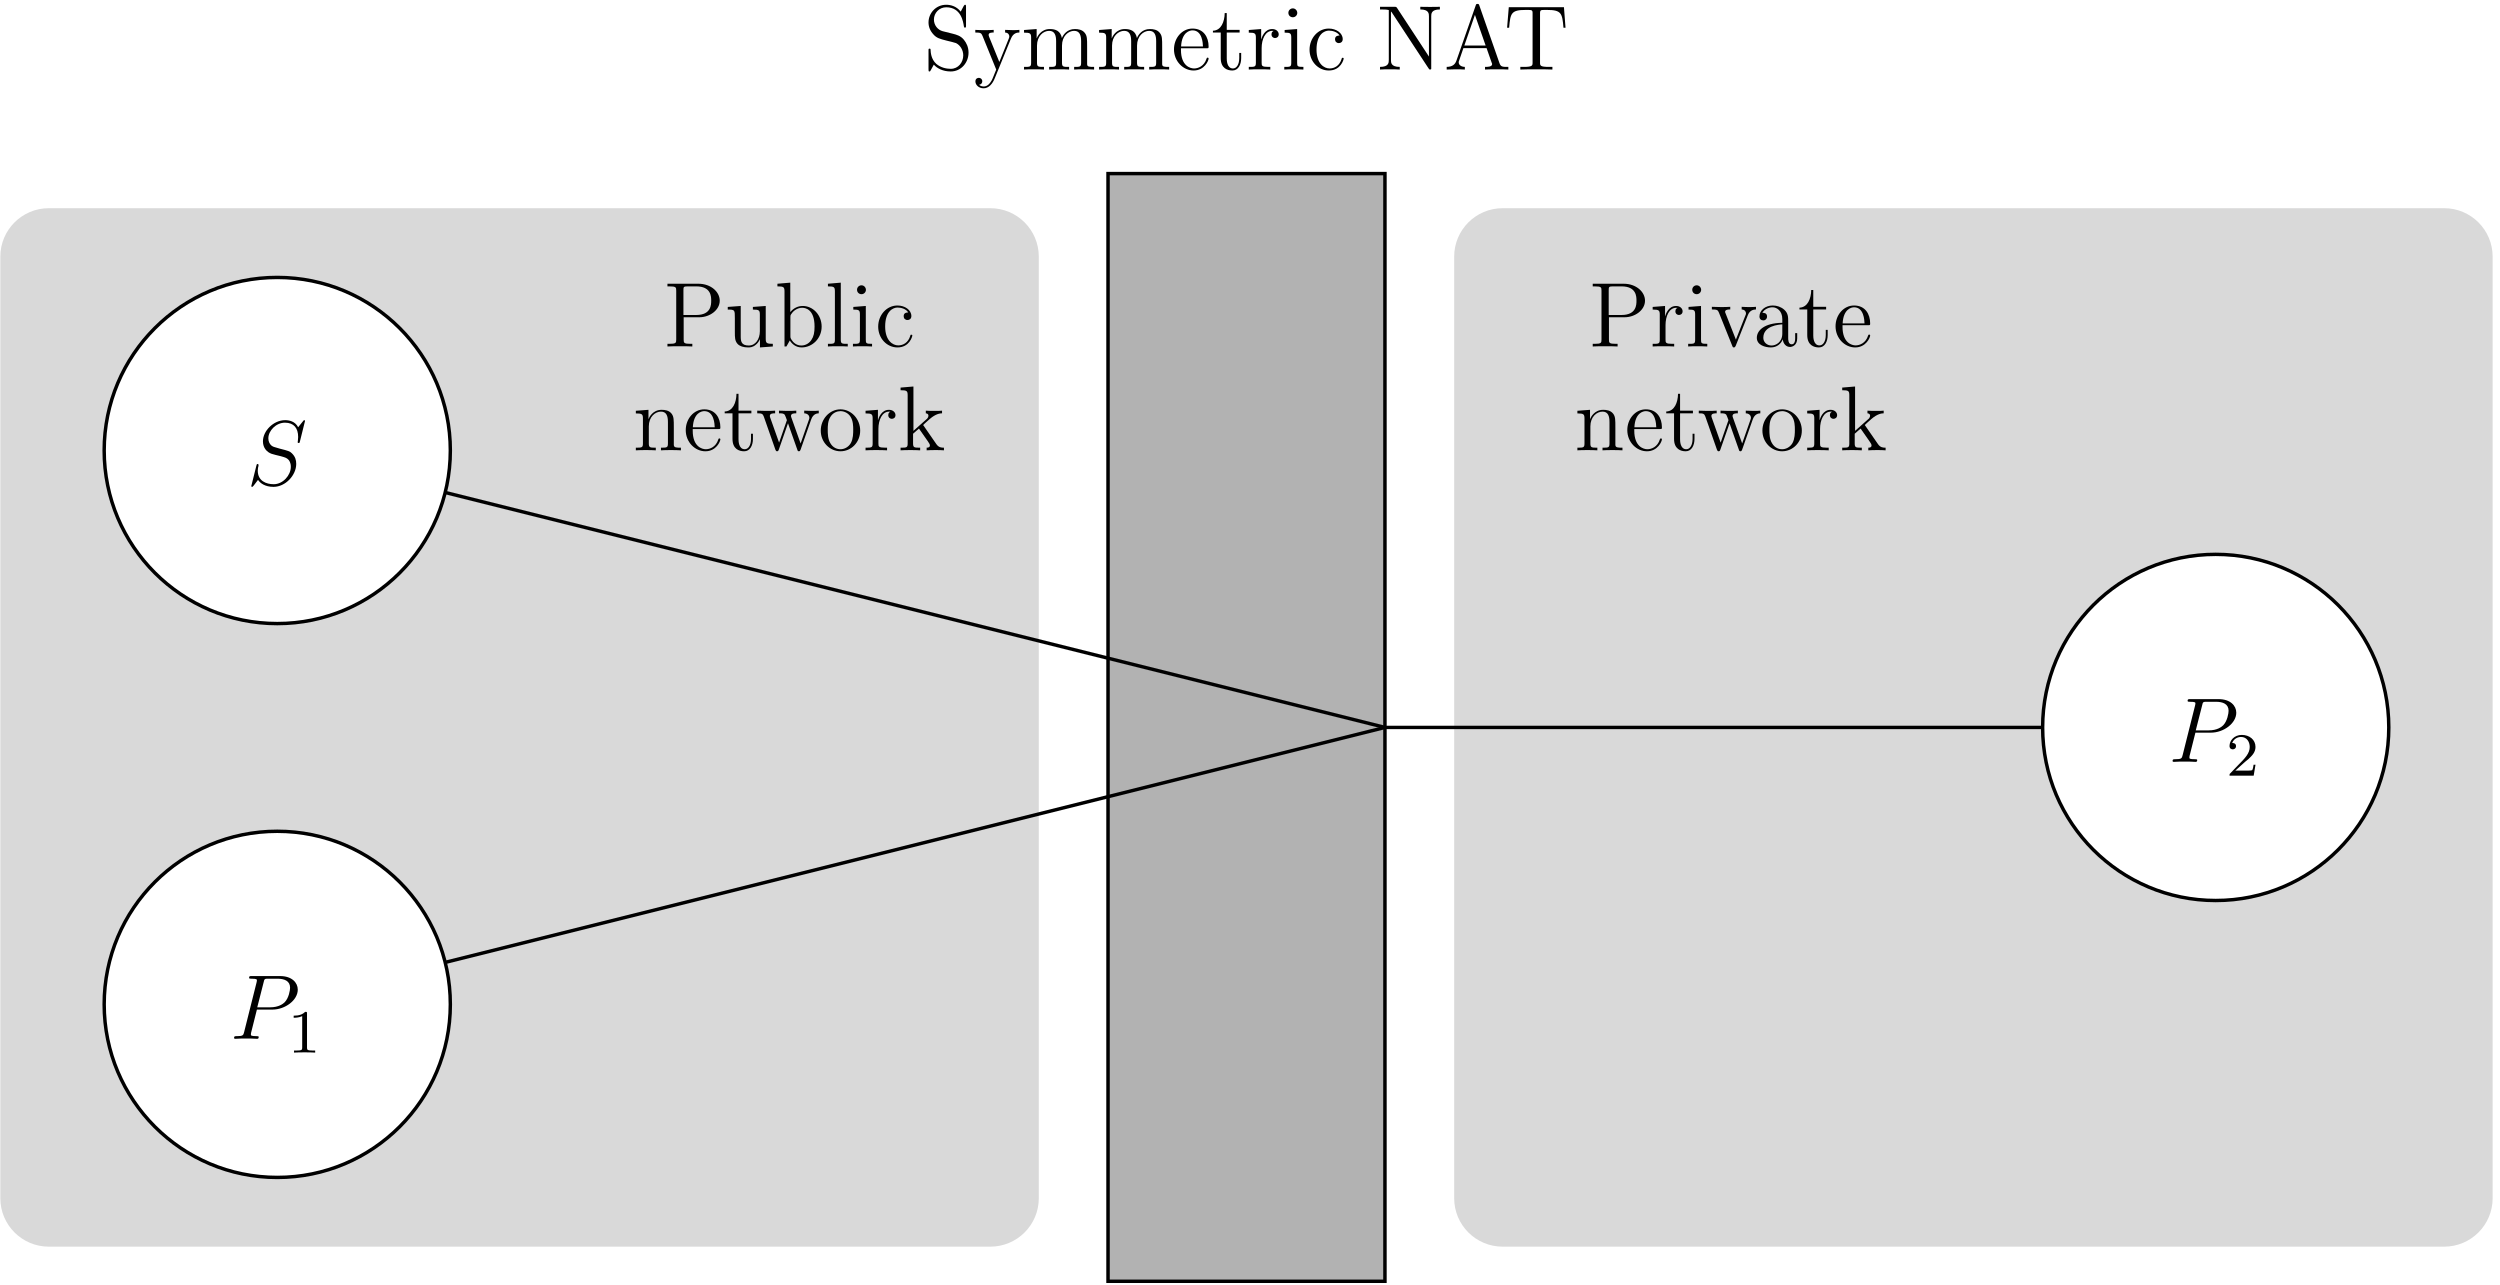
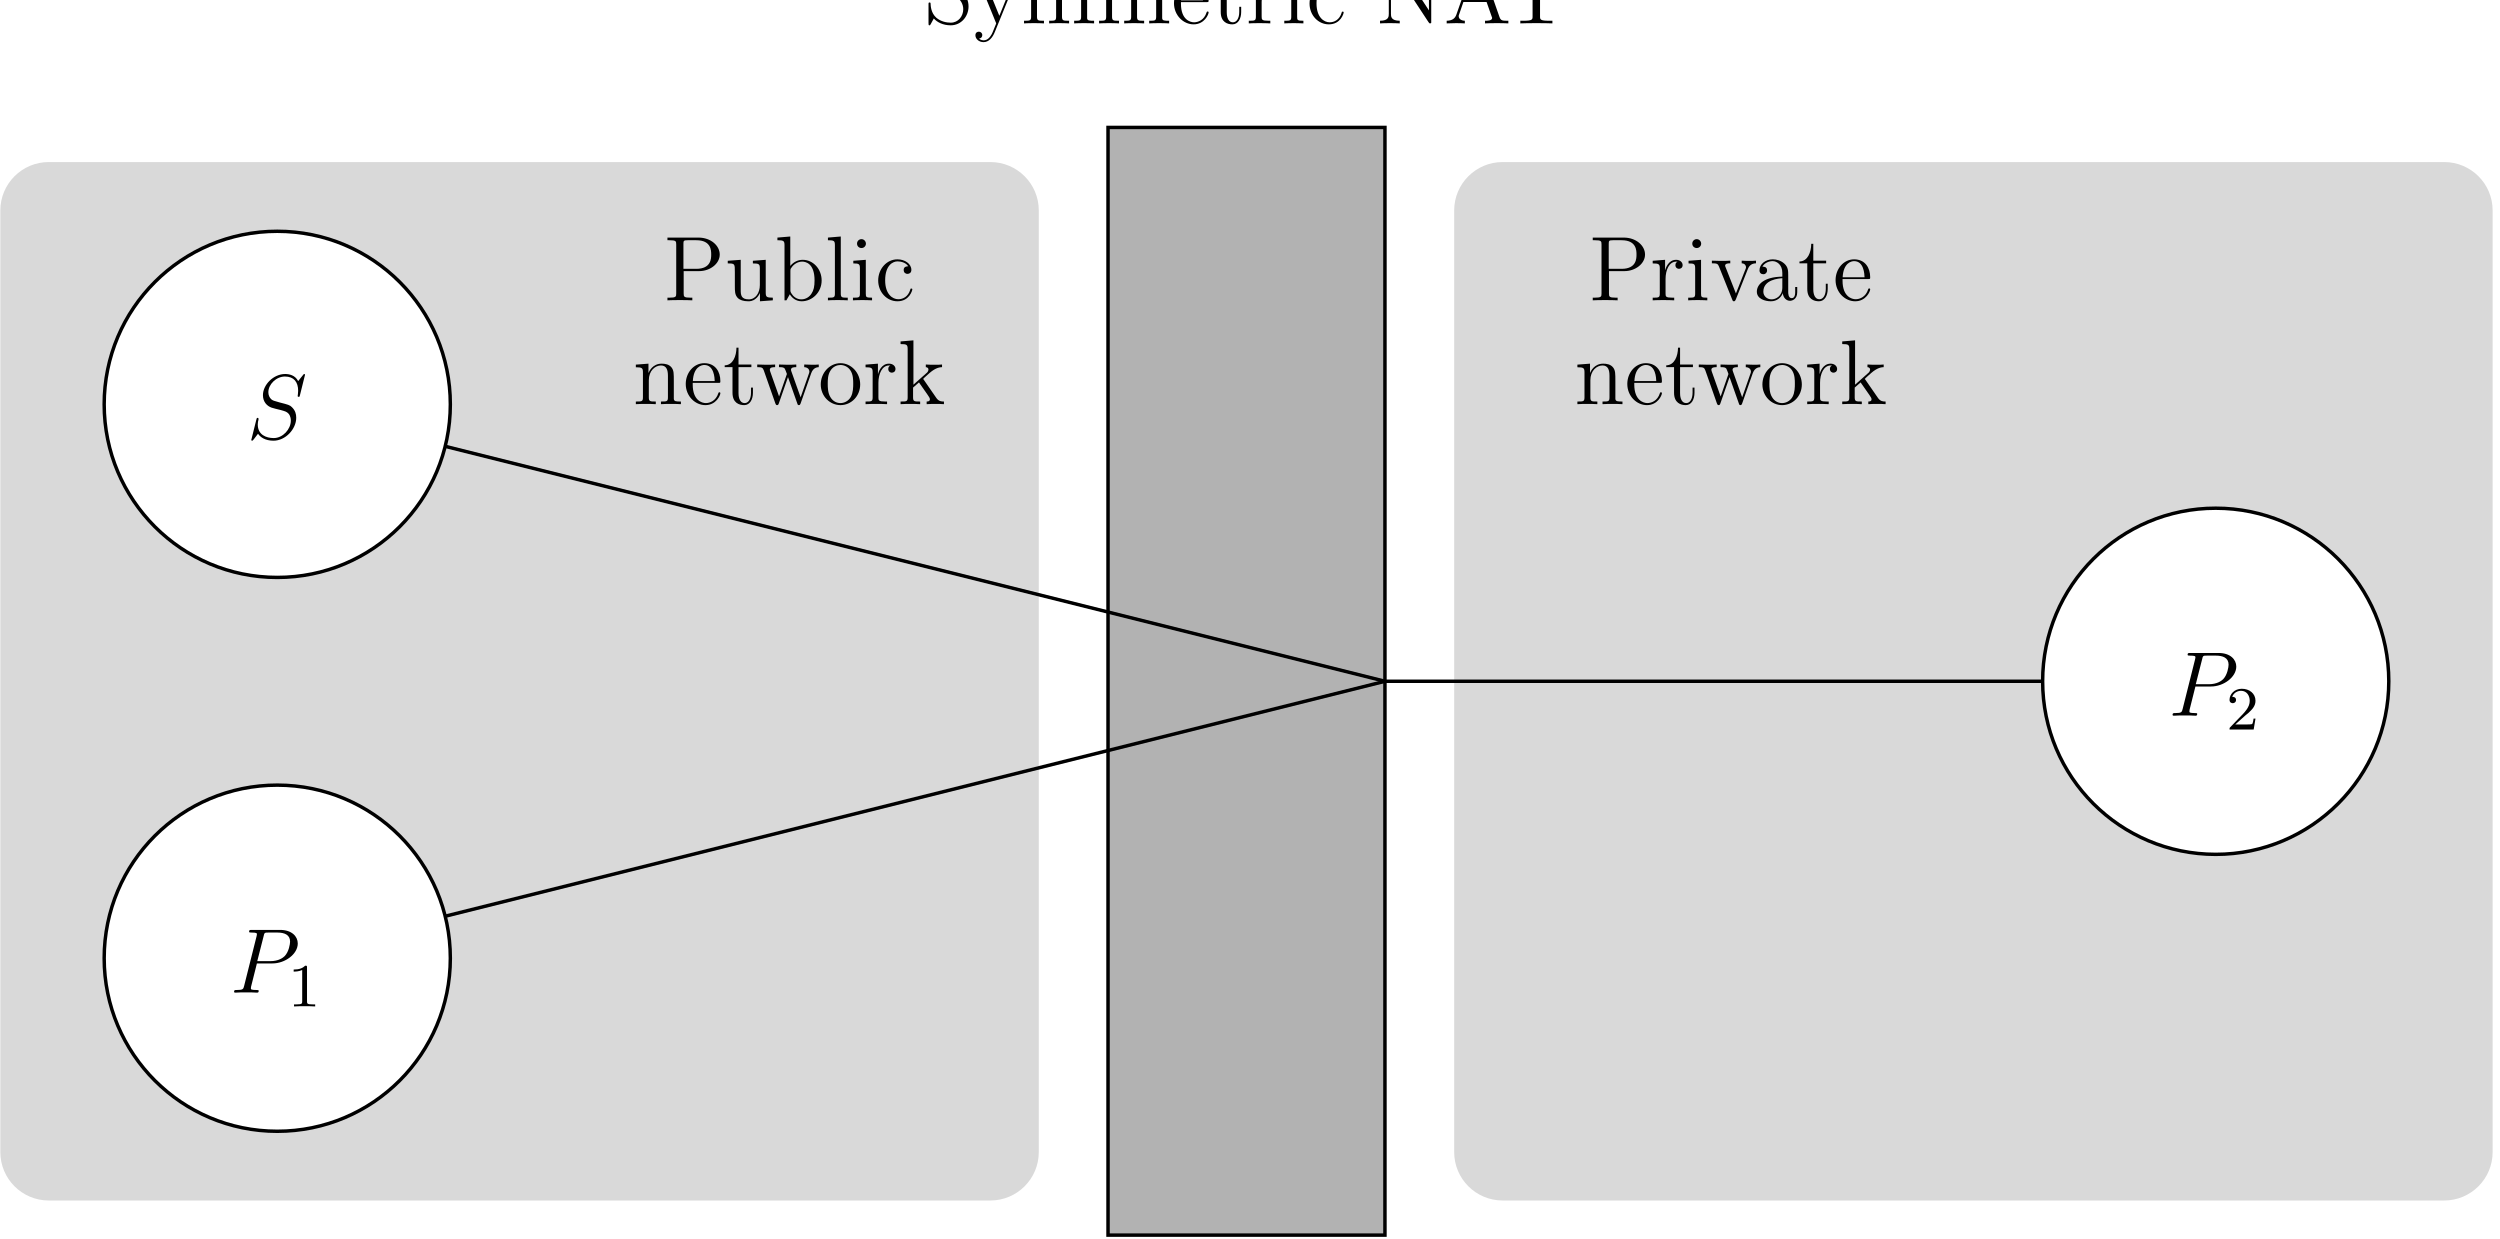
- <svg xmlns="http://www.w3.org/2000/svg" xmlns:xlink="http://www.w3.org/1999/xlink" width="325pt" height="167pt" viewBox="0 0 325 167" version="1.1">
+ <svg xmlns="http://www.w3.org/2000/svg" xmlns:xlink="http://www.w3.org/1999/xlink" width="325pt" height="161pt" viewBox="0 0 325 161" version="1.1">
  <defs>
    <g>
      <symbol overflow="visible" id="glyph0-0">
        <path style="stroke:none;" d="" />
      </symbol>
      <symbol overflow="visible" id="glyph0-1">
        <path style="stroke:none;" d="M 2.484 -4.984 C 1.875 -5.141 1.344 -5.734 1.344 -6.5 C 1.344 -7.344 2.016 -8.094 2.938 -8.094 C 4.906 -8.094 5.156 -6.156 5.234 -5.641 C 5.266 -5.5 5.266 -5.453 5.375 -5.453 C 5.516 -5.453 5.516 -5.516 5.516 -5.719 L 5.516 -8.141 C 5.516 -8.359 5.516 -8.422 5.391 -8.422 C 5.359 -8.422 5.312 -8.422 5.219 -8.266 L 4.828 -7.531 C 4.25 -8.266 3.469 -8.422 2.938 -8.422 C 1.609 -8.422 0.641 -7.344 0.641 -6.125 C 0.641 -5.562 0.844 -5.031 1.297 -4.547 C 1.703 -4.094 2.125 -3.984 2.969 -3.766 C 3.391 -3.672 4.047 -3.5 4.219 -3.438 C 4.781 -3.156 5.156 -2.516 5.156 -1.844 C 5.156 -0.938 4.516 -0.094 3.531 -0.094 C 2.984 -0.094 2.25 -0.234 1.656 -0.734 C 0.969 -1.359 0.922 -2.219 0.906 -2.625 C 0.891 -2.719 0.797 -2.719 0.781 -2.719 C 0.641 -2.719 0.641 -2.656 0.641 -2.438 L 0.641 -0.031 C 0.641 0.188 0.641 0.25 0.766 0.25 C 0.844 0.25 0.844 0.234 0.938 0.078 C 0.984 -0.016 1.234 -0.453 1.328 -0.641 C 1.75 -0.156 2.516 0.25 3.531 0.25 C 4.875 0.25 5.844 -0.891 5.844 -2.203 C 5.844 -2.922 5.562 -3.469 5.25 -3.859 C 4.812 -4.406 4.266 -4.531 3.797 -4.656 Z M 2.484 -4.984 " />
      </symbol>
      <symbol overflow="visible" id="glyph0-2">
        <path style="stroke:none;" d="M 4.844 -4 C 5.156 -4.797 5.719 -4.812 5.953 -4.812 L 5.953 -5.156 C 5.609 -5.125 5.438 -5.125 5.062 -5.125 C 4.781 -5.125 4.75 -5.125 4.094 -5.156 L 4.094 -4.812 C 4.531 -4.781 4.641 -4.5 4.641 -4.297 C 4.641 -4.188 4.609 -4.125 4.562 -4 L 3.344 -0.984 L 2.016 -4.25 C 1.953 -4.406 1.953 -4.484 1.953 -4.5 C 1.953 -4.812 2.359 -4.812 2.609 -4.812 L 2.609 -5.156 C 2.297 -5.125 1.703 -5.125 1.375 -5.125 C 0.922 -5.125 0.891 -5.125 0.219 -5.156 L 0.219 -4.812 C 0.906 -4.812 1 -4.75 1.156 -4.375 L 2.938 0 C 2.422 1.266 2.422 1.297 2.359 1.391 C 2.156 1.75 1.844 2.203 1.297 2.203 C 0.938 2.203 0.703 1.984 0.703 1.984 C 0.703 1.984 1.125 1.938 1.125 1.516 C 1.125 1.234 0.891 1.078 0.688 1.078 C 0.484 1.078 0.234 1.188 0.234 1.547 C 0.234 2 0.672 2.438 1.297 2.438 C 1.969 2.438 2.469 1.859 2.766 1.094 Z M 4.844 -4 " />
      </symbol>
      <symbol overflow="visible" id="glyph0-3">
        <path style="stroke:none;" d="M 8.578 -2.906 C 8.578 -4.016 8.578 -4.344 8.297 -4.734 C 7.953 -5.203 7.391 -5.266 6.984 -5.266 C 5.984 -5.266 5.484 -4.547 5.297 -4.094 C 5.125 -5.016 4.484 -5.266 3.734 -5.266 C 2.562 -5.266 2.109 -4.281 2.016 -4.047 L 2.016 -5.266 L 0.375 -5.141 L 0.375 -4.797 C 1.188 -4.797 1.297 -4.703 1.297 -4.125 L 1.297 -0.891 C 1.297 -0.344 1.156 -0.344 0.375 -0.344 L 0.375 0 C 0.688 -0.031 1.344 -0.031 1.672 -0.031 C 2.016 -0.031 2.672 -0.031 2.969 0 L 2.969 -0.344 C 2.219 -0.344 2.062 -0.344 2.062 -0.891 L 2.062 -3.109 C 2.062 -4.359 2.891 -5.031 3.641 -5.031 C 4.375 -5.031 4.547 -4.422 4.547 -3.688 L 4.547 -0.891 C 4.547 -0.344 4.406 -0.344 3.641 -0.344 L 3.641 0 C 3.938 -0.031 4.594 -0.031 4.922 -0.031 C 5.266 -0.031 5.922 -0.031 6.234 0 L 6.234 -0.344 C 5.469 -0.344 5.312 -0.344 5.312 -0.891 L 5.312 -3.109 C 5.312 -4.359 6.141 -5.031 6.891 -5.031 C 7.625 -5.031 7.797 -4.422 7.797 -3.688 L 7.797 -0.891 C 7.797 -0.344 7.656 -0.344 6.891 -0.344 L 6.891 0 C 7.203 -0.031 7.844 -0.031 8.172 -0.031 C 8.516 -0.031 9.172 -0.031 9.484 0 L 9.484 -0.344 C 8.875 -0.344 8.578 -0.344 8.578 -0.703 Z M 8.578 -2.906 " />
      </symbol>
      <symbol overflow="visible" id="glyph0-4">
        <path style="stroke:none;" d="M 4.578 -2.766 C 4.844 -2.766 4.859 -2.766 4.859 -3 C 4.859 -4.203 4.219 -5.328 2.766 -5.328 C 1.406 -5.328 0.359 -4.094 0.359 -2.625 C 0.359 -1.047 1.578 0.125 2.906 0.125 C 4.328 0.125 4.859 -1.172 4.859 -1.422 C 4.859 -1.5 4.812 -1.547 4.734 -1.547 C 4.641 -1.547 4.609 -1.484 4.594 -1.422 C 4.281 -0.422 3.484 -0.141 2.969 -0.141 C 2.469 -0.141 1.266 -0.484 1.266 -2.547 L 1.266 -2.766 Z M 1.281 -3 C 1.375 -4.875 2.422 -5.094 2.766 -5.094 C 4.047 -5.094 4.109 -3.406 4.125 -3 Z M 1.281 -3 " />
      </symbol>
      <symbol overflow="visible" id="glyph0-5">
        <path style="stroke:none;" d="M 2.016 -4.812 L 3.688 -4.812 L 3.688 -5.156 L 2.016 -5.156 L 2.016 -7.344 L 1.75 -7.344 C 1.734 -6.234 1.297 -5.078 0.219 -5.047 L 0.219 -4.812 L 1.234 -4.812 L 1.234 -1.484 C 1.234 -0.156 2.109 0.125 2.75 0.125 C 3.5 0.125 3.891 -0.625 3.891 -1.484 L 3.891 -2.156 L 3.641 -2.156 L 3.641 -1.5 C 3.641 -0.641 3.281 -0.141 2.828 -0.141 C 2.016 -0.141 2.016 -1.25 2.016 -1.453 Z M 2.016 -4.812 " />
      </symbol>
      <symbol overflow="visible" id="glyph0-6">
        <path style="stroke:none;" d="M 2 -2.781 C 2 -3.938 2.469 -5.031 3.391 -5.031 C 3.484 -5.031 3.516 -5.031 3.562 -5.016 C 3.469 -4.969 3.281 -4.906 3.281 -4.578 C 3.281 -4.234 3.547 -4.094 3.734 -4.094 C 3.984 -4.094 4.219 -4.25 4.219 -4.578 C 4.219 -4.938 3.891 -5.266 3.375 -5.266 C 2.359 -5.266 2.016 -4.172 1.953 -3.938 L 1.938 -3.938 L 1.938 -5.266 L 0.328 -5.141 L 0.328 -4.797 C 1.141 -4.797 1.25 -4.703 1.25 -4.125 L 1.25 -0.891 C 1.25 -0.344 1.109 -0.344 0.328 -0.344 L 0.328 0 C 0.672 -0.031 1.328 -0.031 1.688 -0.031 C 2.016 -0.031 2.859 -0.031 3.125 0 L 3.125 -0.344 L 2.891 -0.344 C 2.016 -0.344 2 -0.484 2 -0.906 Z M 2 -2.781 " />
      </symbol>
      <symbol overflow="visible" id="glyph0-7">
        <path style="stroke:none;" d="M 2.078 -7.359 C 2.078 -7.672 1.828 -7.953 1.5 -7.953 C 1.188 -7.953 0.922 -7.703 0.922 -7.375 C 0.922 -7.016 1.203 -6.797 1.5 -6.797 C 1.859 -6.797 2.078 -7.094 2.078 -7.359 Z M 0.438 -5.141 L 0.438 -4.797 C 1.188 -4.797 1.297 -4.719 1.297 -4.141 L 1.297 -0.891 C 1.297 -0.344 1.172 -0.344 0.391 -0.344 L 0.391 0 C 0.734 -0.031 1.297 -0.031 1.656 -0.031 C 1.781 -0.031 2.469 -0.031 2.875 0 L 2.875 -0.344 C 2.109 -0.344 2.062 -0.406 2.062 -0.875 L 2.062 -5.266 Z M 0.438 -5.141 " />
      </symbol>
      <symbol overflow="visible" id="glyph0-8">
        <path style="stroke:none;" d="M 4.328 -4.422 C 4.188 -4.422 3.734 -4.422 3.734 -3.938 C 3.734 -3.641 3.938 -3.438 4.234 -3.438 C 4.5 -3.438 4.734 -3.609 4.734 -3.953 C 4.734 -4.75 3.891 -5.328 2.922 -5.328 C 1.531 -5.328 0.422 -4.094 0.422 -2.578 C 0.422 -1.047 1.562 0.125 2.922 0.125 C 4.5 0.125 4.859 -1.312 4.859 -1.422 C 4.859 -1.531 4.766 -1.531 4.734 -1.531 C 4.625 -1.531 4.609 -1.5 4.578 -1.344 C 4.312 -0.5 3.672 -0.141 3.031 -0.141 C 2.297 -0.141 1.328 -0.781 1.328 -2.594 C 1.328 -4.578 2.344 -5.062 2.938 -5.062 C 3.391 -5.062 4.047 -4.891 4.328 -4.422 Z M 4.328 -4.422 " />
      </symbol>
      <symbol overflow="visible" id="glyph0-9">
        <path style="stroke:none;" d="M 2.703 -8 C 2.594 -8.156 2.578 -8.156 2.312 -8.156 L 0.484 -8.156 L 0.484 -7.812 C 1 -7.812 1.297 -7.812 1.625 -7.734 L 1.625 -1.25 C 1.625 -0.906 1.625 -0.344 0.484 -0.344 L 0.484 0 C 0.797 -0.031 1.438 -0.031 1.766 -0.031 C 2.109 -0.031 2.734 -0.031 3.047 0 L 3.047 -0.344 C 1.906 -0.344 1.906 -0.906 1.906 -1.25 L 1.906 -7.547 C 2.016 -7.453 2.016 -7.422 2.109 -7.281 L 6.781 -0.172 C 6.891 -0.016 6.906 0 7 0 C 7.094 0 7.125 -0.047 7.141 -0.078 L 7.141 -6.906 C 7.141 -7.25 7.141 -7.812 8.266 -7.812 L 8.266 -8.156 C 7.953 -8.141 7.328 -8.141 7 -8.141 C 6.656 -8.141 6.031 -8.141 5.719 -8.156 L 5.719 -7.812 C 6.844 -7.812 6.844 -7.25 6.844 -6.906 L 6.844 -1.688 Z M 2.703 -8 " />
      </symbol>
      <symbol overflow="visible" id="glyph0-10">
        <path style="stroke:none;" d="M 4.625 -8.312 C 4.578 -8.469 4.547 -8.531 4.391 -8.531 C 4.219 -8.531 4.203 -8.5 4.141 -8.312 L 1.641 -1.156 C 1.469 -0.672 1.141 -0.359 0.375 -0.344 L 0.375 0 C 1.094 -0.031 1.125 -0.031 1.516 -0.031 C 1.859 -0.031 2.422 -0.031 2.734 0 L 2.734 -0.344 C 2.234 -0.359 1.938 -0.609 1.938 -0.938 C 1.938 -1.016 1.938 -1.047 2 -1.188 L 2.547 -2.781 L 5.562 -2.781 L 6.219 -0.906 C 6.281 -0.766 6.281 -0.734 6.281 -0.703 C 6.281 -0.344 5.672 -0.344 5.359 -0.344 L 5.359 0 C 5.641 -0.031 6.594 -0.031 6.922 -0.031 C 7.25 -0.031 8.109 -0.031 8.391 0 L 8.391 -0.344 C 7.609 -0.344 7.406 -0.344 7.234 -0.844 Z M 4.047 -7.109 L 5.438 -3.125 L 2.672 -3.125 Z M 4.047 -7.109 " />
      </symbol>
      <symbol overflow="visible" id="glyph0-11">
        <path style="stroke:none;" d="M 7.812 -8.109 L 0.641 -8.109 L 0.422 -5.438 L 0.688 -5.438 C 0.844 -7.328 0.953 -7.75 2.844 -7.75 C 3.062 -7.75 3.391 -7.75 3.484 -7.734 C 3.734 -7.703 3.734 -7.547 3.734 -7.281 L 3.734 -0.922 C 3.734 -0.516 3.734 -0.344 2.562 -0.344 L 2.141 -0.344 L 2.141 0 C 2.516 -0.031 3.75 -0.031 4.219 -0.031 C 4.688 -0.031 5.922 -0.031 6.312 0 L 6.312 -0.344 L 5.875 -0.344 C 4.703 -0.344 4.703 -0.516 4.703 -0.922 L 4.703 -7.281 C 4.703 -7.578 4.734 -7.688 4.922 -7.734 C 5.016 -7.75 5.359 -7.75 5.594 -7.75 C 7.484 -7.75 7.594 -7.328 7.75 -5.438 L 8.016 -5.438 Z M 7.812 -8.109 " />
      </symbol>
      <symbol overflow="visible" id="glyph0-12">
        <path style="stroke:none;" d="M 2.609 -3.797 L 4.625 -3.797 C 6.031 -3.797 7.297 -4.75 7.297 -5.953 C 7.297 -7.109 6.141 -8.156 4.531 -8.156 L 0.5 -8.156 L 0.5 -7.812 L 0.734 -7.812 C 1.609 -7.812 1.641 -7.703 1.641 -7.25 L 1.641 -0.906 C 1.641 -0.469 1.609 -0.344 0.734 -0.344 L 0.5 -0.344 L 0.5 0 C 0.781 -0.031 1.766 -0.031 2.109 -0.031 C 2.469 -0.031 3.453 -0.031 3.734 0 L 3.734 -0.344 L 3.5 -0.344 C 2.641 -0.344 2.609 -0.469 2.609 -0.906 Z M 2.578 -4.094 L 2.578 -7.344 C 2.578 -7.734 2.609 -7.812 3.125 -7.812 L 4.25 -7.812 C 6.188 -7.812 6.188 -6.469 6.188 -5.953 C 6.188 -5.453 6.188 -4.094 4.25 -4.094 Z M 2.578 -4.094 " />
      </symbol>
      <symbol overflow="visible" id="glyph0-13">
        <path style="stroke:none;" d="M 3.641 -5.141 L 3.641 -4.797 C 4.453 -4.797 4.547 -4.703 4.547 -4.125 L 4.547 -1.984 C 4.547 -0.969 4 -0.125 3.109 -0.125 C 2.125 -0.125 2.062 -0.688 2.062 -1.312 L 2.062 -5.266 L 0.375 -5.141 L 0.375 -4.797 C 1.297 -4.797 1.297 -4.75 1.297 -3.688 L 1.297 -1.906 C 1.297 -1.156 1.297 -0.734 1.656 -0.328 C 1.938 -0.031 2.422 0.125 3.031 0.125 C 3.234 0.125 3.625 0.125 4.031 -0.234 C 4.375 -0.5 4.562 -0.953 4.562 -0.953 L 4.562 0.125 L 6.234 0 L 6.234 -0.344 C 5.422 -0.344 5.312 -0.438 5.312 -1.016 L 5.312 -5.266 Z M 3.641 -5.141 " />
      </symbol>
      <symbol overflow="visible" id="glyph0-14">
        <path style="stroke:none;" d="M 2 -8.297 L 0.328 -8.156 L 0.328 -7.812 C 1.141 -7.812 1.25 -7.734 1.25 -7.141 L 1.25 0 L 1.5 0 C 1.547 -0.094 1.891 -0.688 1.938 -0.781 C 2.219 -0.328 2.719 0.125 3.484 0.125 C 4.859 0.125 6.078 -1.047 6.078 -2.578 C 6.078 -4.094 4.953 -5.266 3.625 -5.266 C 2.969 -5.266 2.406 -4.969 2 -4.469 Z M 2.016 -3.828 C 2.016 -4.047 2.016 -4.062 2.156 -4.25 C 2.438 -4.688 2.969 -5.031 3.547 -5.031 C 3.906 -5.031 5.156 -4.891 5.156 -2.594 C 5.156 -1.797 5.047 -1.297 4.75 -0.859 C 4.516 -0.484 4.047 -0.125 3.438 -0.125 C 2.797 -0.125 2.375 -0.531 2.172 -0.859 C 2.016 -1.109 2.016 -1.156 2.016 -1.359 Z M 2.016 -3.828 " />
      </symbol>
      <symbol overflow="visible" id="glyph0-15">
        <path style="stroke:none;" d="M 2.062 -8.297 L 0.391 -8.156 L 0.391 -7.812 C 1.203 -7.812 1.297 -7.734 1.297 -7.141 L 1.297 -0.891 C 1.297 -0.344 1.172 -0.344 0.391 -0.344 L 0.391 0 C 0.734 -0.031 1.312 -0.031 1.672 -0.031 C 2.031 -0.031 2.625 -0.031 2.969 0 L 2.969 -0.344 C 2.203 -0.344 2.062 -0.344 2.062 -0.891 Z M 2.062 -8.297 " />
      </symbol>
      <symbol overflow="visible" id="glyph0-16">
+         <path style="stroke:none;" d="M 5.312 -2.906 C 5.312 -4.016 5.312 -4.344 5.047 -4.734 C 4.703 -5.203 4.141 -5.266 3.734 -5.266 C 2.562 -5.266 2.109 -4.281 2.016 -4.047 L 2.016 -5.266 L 0.375 -5.141 L 0.375 -4.797 C 1.188 -4.797 1.297 -4.703 1.297 -4.125 L 1.297 -0.891 C 1.297 -0.344 1.156 -0.344 0.375 -0.344 L 0.375 0 C 0.688 -0.031 1.344 -0.031 1.672 -0.031 C 2.016 -0.031 2.672 -0.031 2.969 0 L 2.969 -0.344 C 2.219 -0.344 2.062 -0.344 2.062 -0.891 L 2.062 -3.109 C 2.062 -4.359 2.891 -5.031 3.641 -5.031 C 4.375 -5.031 4.547 -4.422 4.547 -3.688 L 4.547 -0.891 C 4.547 -0.344 4.406 -0.344 3.641 -0.344 L 3.641 0 C 3.938 -0.031 4.594 -0.031 4.922 -0.031 C 5.266 -0.031 5.922 -0.031 6.234 0 L 6.234 -0.344 C 5.625 -0.344 5.328 -0.344 5.312 -0.703 Z M 5.312 -2.906 " />
+       </symbol>
+       <symbol overflow="visible" id="glyph0-17">
+         <path style="stroke:none;" d="M 7.234 -4.016 C 7.5 -4.766 8.016 -4.797 8.219 -4.812 L 8.219 -5.156 C 7.922 -5.125 7.703 -5.125 7.344 -5.125 C 7 -5.125 6.969 -5.125 6.328 -5.156 L 6.328 -4.812 C 6.859 -4.781 7 -4.453 7 -4.234 C 7 -4.219 7 -4.141 6.953 -4.016 L 5.859 -0.891 L 4.656 -4.266 C 4.609 -4.406 4.609 -4.438 4.609 -4.469 C 4.609 -4.812 5.047 -4.812 5.297 -4.812 L 5.297 -5.156 C 4.953 -5.125 4.469 -5.125 4.125 -5.125 C 3.734 -5.125 3.719 -5.125 3.047 -5.156 L 3.047 -4.812 C 3.5 -4.812 3.656 -4.781 3.797 -4.625 C 3.844 -4.547 4 -4.156 4.078 -3.922 L 3.062 -1 L 1.906 -4.25 C 1.859 -4.406 1.859 -4.438 1.859 -4.484 C 1.859 -4.812 2.312 -4.812 2.547 -4.812 L 2.547 -5.156 C 2.25 -5.125 1.656 -5.125 1.328 -5.125 C 0.984 -5.125 0.969 -5.125 0.219 -5.156 L 0.219 -4.812 C 0.828 -4.812 0.938 -4.75 1.078 -4.375 L 2.578 -0.094 C 2.625 0.031 2.672 0.125 2.797 0.125 C 2.906 0.125 2.969 0.078 3.031 -0.109 L 4.219 -3.516 L 5.422 -0.109 C 5.469 0.078 5.531 0.125 5.641 0.125 C 5.766 0.125 5.812 0.031 5.859 -0.094 Z M 7.234 -4.016 " />
+       </symbol>
+       <symbol overflow="visible" id="glyph0-18">
+         <path style="stroke:none;" d="M 5.484 -2.562 C 5.484 -4.094 4.312 -5.328 2.922 -5.328 C 1.5 -5.328 0.359 -4.062 0.359 -2.562 C 0.359 -1.031 1.547 0.125 2.922 0.125 C 4.328 0.125 5.484 -1.047 5.484 -2.562 Z M 2.922 -0.141 C 2.484 -0.141 1.953 -0.328 1.609 -0.922 C 1.281 -1.453 1.266 -2.156 1.266 -2.672 C 1.266 -3.125 1.266 -3.844 1.641 -4.391 C 1.969 -4.906 2.5 -5.094 2.922 -5.094 C 3.375 -5.094 3.891 -4.875 4.203 -4.406 C 4.578 -3.859 4.578 -3.109 4.578 -2.672 C 4.578 -2.25 4.578 -1.5 4.266 -0.938 C 3.938 -0.375 3.375 -0.141 2.922 -0.141 Z M 2.922 -0.141 " />
+       </symbol>
+       <symbol overflow="visible" id="glyph0-19">
+         <path style="stroke:none;" d="M 3.344 -3.172 C 3.344 -3.172 3.266 -3.281 3.266 -3.281 C 3.266 -3.328 4.016 -3.969 4.109 -4.062 C 4.938 -4.781 5.469 -4.797 5.719 -4.812 L 5.719 -5.156 C 5.469 -5.125 5.156 -5.125 4.812 -5.125 C 4.5 -5.125 3.891 -5.125 3.609 -5.156 L 3.609 -4.812 C 3.812 -4.797 3.953 -4.688 3.953 -4.5 C 3.953 -4.25 3.719 -4.047 3.703 -4.047 L 2 -2.531 L 2 -8.297 L 0.328 -8.156 L 0.328 -7.812 C 1.141 -7.812 1.25 -7.734 1.25 -7.141 L 1.25 -0.891 C 1.25 -0.344 1.109 -0.344 0.328 -0.344 L 0.328 0 C 0.672 -0.031 1.25 -0.031 1.609 -0.031 C 1.953 -0.031 2.531 -0.031 2.875 0 L 2.875 -0.344 C 2.109 -0.344 1.953 -0.344 1.953 -0.891 L 1.953 -2.156 L 2.719 -2.828 L 3.875 -1.172 C 4.047 -0.922 4.141 -0.781 4.141 -0.625 C 4.141 -0.406 3.969 -0.344 3.719 -0.344 L 3.719 0 C 4.016 -0.031 4.609 -0.031 4.922 -0.031 C 5.438 -0.031 5.469 -0.031 5.969 0 L 5.969 -0.344 C 5.656 -0.344 5.281 -0.344 4.953 -0.844 Z M 3.344 -3.172 " />
+       </symbol>
+       <symbol overflow="visible" id="glyph0-20">
        <path style="stroke:none;" d="M 4.875 -4.016 C 4.984 -4.281 5.188 -4.797 5.953 -4.812 L 5.953 -5.156 C 5.609 -5.125 5.438 -5.125 5.062 -5.125 C 4.812 -5.125 4.641 -5.125 4.094 -5.156 L 4.094 -4.812 C 4.594 -4.781 4.656 -4.422 4.656 -4.297 C 4.656 -4.188 4.625 -4.125 4.562 -3.984 L 3.344 -0.891 L 2.016 -4.266 C 1.953 -4.438 1.938 -4.438 1.938 -4.5 C 1.938 -4.812 2.391 -4.812 2.609 -4.812 L 2.609 -5.156 C 2.312 -5.125 1.688 -5.125 1.359 -5.125 C 0.969 -5.125 0.938 -5.125 0.219 -5.156 L 0.219 -4.812 C 0.891 -4.812 1 -4.75 1.141 -4.391 L 2.859 -0.109 C 2.922 0.062 2.938 0.125 3.078 0.125 C 3.172 0.125 3.234 0.094 3.328 -0.109 Z M 4.875 -4.016 " />
      </symbol>
-       <symbol overflow="visible" id="glyph0-17">
+       <symbol overflow="visible" id="glyph0-21">
        <path style="stroke:none;" d="M 4.609 -3.188 C 4.609 -3.844 4.609 -4.312 4.094 -4.781 C 3.672 -5.156 3.125 -5.328 2.609 -5.328 C 1.625 -5.328 0.875 -4.688 0.875 -3.906 C 0.875 -3.562 1.094 -3.391 1.375 -3.391 C 1.656 -3.391 1.859 -3.594 1.859 -3.891 C 1.859 -4.375 1.438 -4.375 1.25 -4.375 C 1.531 -4.875 2.109 -5.094 2.578 -5.094 C 3.125 -5.094 3.844 -4.641 3.844 -3.562 L 3.844 -3.078 C 1.438 -3.047 0.531 -2.047 0.531 -1.125 C 0.531 -0.172 1.625 0.125 2.359 0.125 C 3.141 0.125 3.688 -0.359 3.906 -0.938 C 3.953 -0.375 4.328 0.062 4.844 0.062 C 5.094 0.062 5.781 -0.109 5.781 -1.062 L 5.781 -1.734 L 5.516 -1.734 L 5.516 -1.062 C 5.516 -0.375 5.234 -0.281 5.062 -0.281 C 4.609 -0.281 4.609 -0.922 4.609 -1.094 Z M 3.844 -1.688 C 3.844 -0.516 2.969 -0.125 2.453 -0.125 C 1.859 -0.125 1.375 -0.547 1.375 -1.125 C 1.375 -2.703 3.406 -2.844 3.844 -2.875 Z M 3.844 -1.688 " />
-       </symbol>
-       <symbol overflow="visible" id="glyph0-18">
-         <path style="stroke:none;" d="M 5.312 -2.906 C 5.312 -4.016 5.312 -4.344 5.047 -4.734 C 4.703 -5.203 4.141 -5.266 3.734 -5.266 C 2.562 -5.266 2.109 -4.281 2.016 -4.047 L 2.016 -5.266 L 0.375 -5.141 L 0.375 -4.797 C 1.188 -4.797 1.297 -4.703 1.297 -4.125 L 1.297 -0.891 C 1.297 -0.344 1.156 -0.344 0.375 -0.344 L 0.375 0 C 0.688 -0.031 1.344 -0.031 1.672 -0.031 C 2.016 -0.031 2.672 -0.031 2.969 0 L 2.969 -0.344 C 2.219 -0.344 2.062 -0.344 2.062 -0.891 L 2.062 -3.109 C 2.062 -4.359 2.891 -5.031 3.641 -5.031 C 4.375 -5.031 4.547 -4.422 4.547 -3.688 L 4.547 -0.891 C 4.547 -0.344 4.406 -0.344 3.641 -0.344 L 3.641 0 C 3.938 -0.031 4.594 -0.031 4.922 -0.031 C 5.266 -0.031 5.922 -0.031 6.234 0 L 6.234 -0.344 C 5.625 -0.344 5.328 -0.344 5.312 -0.703 Z M 5.312 -2.906 " />
-       </symbol>
-       <symbol overflow="visible" id="glyph0-19">
-         <path style="stroke:none;" d="M 7.234 -4.016 C 7.5 -4.766 8.016 -4.797 8.219 -4.812 L 8.219 -5.156 C 7.922 -5.125 7.703 -5.125 7.344 -5.125 C 7 -5.125 6.969 -5.125 6.328 -5.156 L 6.328 -4.812 C 6.859 -4.781 7 -4.453 7 -4.234 C 7 -4.219 7 -4.141 6.953 -4.016 L 5.859 -0.891 L 4.656 -4.266 C 4.609 -4.406 4.609 -4.438 4.609 -4.469 C 4.609 -4.812 5.047 -4.812 5.297 -4.812 L 5.297 -5.156 C 4.953 -5.125 4.469 -5.125 4.125 -5.125 C 3.734 -5.125 3.719 -5.125 3.047 -5.156 L 3.047 -4.812 C 3.5 -4.812 3.656 -4.781 3.797 -4.625 C 3.844 -4.547 4 -4.156 4.078 -3.922 L 3.062 -1 L 1.906 -4.25 C 1.859 -4.406 1.859 -4.438 1.859 -4.484 C 1.859 -4.812 2.312 -4.812 2.547 -4.812 L 2.547 -5.156 C 2.25 -5.125 1.656 -5.125 1.328 -5.125 C 0.984 -5.125 0.969 -5.125 0.219 -5.156 L 0.219 -4.812 C 0.828 -4.812 0.938 -4.75 1.078 -4.375 L 2.578 -0.094 C 2.625 0.031 2.672 0.125 2.797 0.125 C 2.906 0.125 2.969 0.078 3.031 -0.109 L 4.219 -3.516 L 5.422 -0.109 C 5.469 0.078 5.531 0.125 5.641 0.125 C 5.766 0.125 5.812 0.031 5.859 -0.094 Z M 7.234 -4.016 " />
-       </symbol>
-       <symbol overflow="visible" id="glyph0-20">
-         <path style="stroke:none;" d="M 5.484 -2.562 C 5.484 -4.094 4.312 -5.328 2.922 -5.328 C 1.5 -5.328 0.359 -4.062 0.359 -2.562 C 0.359 -1.031 1.547 0.125 2.922 0.125 C 4.328 0.125 5.484 -1.047 5.484 -2.562 Z M 2.922 -0.141 C 2.484 -0.141 1.953 -0.328 1.609 -0.922 C 1.281 -1.453 1.266 -2.156 1.266 -2.672 C 1.266 -3.125 1.266 -3.844 1.641 -4.391 C 1.969 -4.906 2.5 -5.094 2.922 -5.094 C 3.375 -5.094 3.891 -4.875 4.203 -4.406 C 4.578 -3.859 4.578 -3.109 4.578 -2.672 C 4.578 -2.25 4.578 -1.5 4.266 -0.938 C 3.938 -0.375 3.375 -0.141 2.922 -0.141 Z M 2.922 -0.141 " />
-       </symbol>
-       <symbol overflow="visible" id="glyph0-21">
-         <path style="stroke:none;" d="M 3.344 -3.172 C 3.344 -3.172 3.266 -3.281 3.266 -3.281 C 3.266 -3.328 4.016 -3.969 4.109 -4.062 C 4.938 -4.781 5.469 -4.797 5.719 -4.812 L 5.719 -5.156 C 5.469 -5.125 5.156 -5.125 4.812 -5.125 C 4.5 -5.125 3.891 -5.125 3.609 -5.156 L 3.609 -4.812 C 3.812 -4.797 3.953 -4.688 3.953 -4.5 C 3.953 -4.25 3.719 -4.047 3.703 -4.047 L 2 -2.531 L 2 -8.297 L 0.328 -8.156 L 0.328 -7.812 C 1.141 -7.812 1.25 -7.734 1.25 -7.141 L 1.25 -0.891 C 1.25 -0.344 1.109 -0.344 0.328 -0.344 L 0.328 0 C 0.672 -0.031 1.25 -0.031 1.609 -0.031 C 1.953 -0.031 2.531 -0.031 2.875 0 L 2.875 -0.344 C 2.109 -0.344 1.953 -0.344 1.953 -0.891 L 1.953 -2.156 L 2.719 -2.828 L 3.875 -1.172 C 4.047 -0.922 4.141 -0.781 4.141 -0.625 C 4.141 -0.406 3.969 -0.344 3.719 -0.344 L 3.719 0 C 4.016 -0.031 4.609 -0.031 4.922 -0.031 C 5.438 -0.031 5.469 -0.031 5.969 0 L 5.969 -0.344 C 5.656 -0.344 5.281 -0.344 4.953 -0.844 Z M 3.344 -3.172 " />
      </symbol>
      <symbol overflow="visible" id="glyph1-0">
        <path style="stroke:none;" d="" />
      </symbol>
      <symbol overflow="visible" id="glyph1-1">
        <path style="stroke:none;" d="M 7.594 -8.312 C 7.594 -8.422 7.5 -8.422 7.484 -8.422 C 7.438 -8.422 7.422 -8.406 7.281 -8.219 C 7.203 -8.141 6.719 -7.516 6.703 -7.5 C 6.312 -8.281 5.516 -8.422 5.016 -8.422 C 3.5 -8.422 2.125 -7.031 2.125 -5.672 C 2.125 -4.781 2.672 -4.25 3.25 -4.047 C 3.375 -4 4.094 -3.812 4.453 -3.734 C 5.062 -3.562 5.219 -3.516 5.469 -3.25 C 5.516 -3.188 5.75 -2.922 5.75 -2.359 C 5.75 -1.25 4.719 -0.094 3.531 -0.094 C 2.547 -0.094 1.453 -0.516 1.453 -1.859 C 1.453 -2.078 1.5 -2.359 1.547 -2.484 C 1.547 -2.516 1.547 -2.578 1.547 -2.609 C 1.547 -2.656 1.531 -2.719 1.438 -2.719 C 1.328 -2.719 1.312 -2.688 1.266 -2.484 L 0.656 -0.031 C 0.656 -0.031 0.609 0.125 0.609 0.141 C 0.609 0.25 0.703 0.25 0.734 0.25 C 0.781 0.25 0.781 0.234 0.938 0.062 L 1.484 -0.656 C 1.766 -0.234 2.391 0.25 3.5 0.25 C 5.047 0.25 6.453 -1.25 6.453 -2.734 C 6.453 -3.234 6.328 -3.688 5.875 -4.125 C 5.625 -4.375 5.422 -4.438 4.312 -4.719 C 3.516 -4.938 3.406 -4.969 3.188 -5.156 C 2.984 -5.359 2.828 -5.656 2.828 -6.062 C 2.828 -7.062 3.844 -8.094 4.984 -8.094 C 6.156 -8.094 6.703 -7.375 6.703 -6.234 C 6.703 -5.922 6.641 -5.609 6.641 -5.562 C 6.641 -5.453 6.734 -5.453 6.781 -5.453 C 6.891 -5.453 6.891 -5.484 6.938 -5.672 Z M 7.594 -8.312 " />
      </symbol>
      <symbol overflow="visible" id="glyph1-2">
        <path style="stroke:none;" d="M 3.531 -3.797 L 5.547 -3.797 C 7.203 -3.797 8.844 -5.016 8.844 -6.391 C 8.844 -7.312 8.062 -8.156 6.547 -8.156 L 2.859 -8.156 C 2.625 -8.156 2.516 -8.156 2.516 -7.938 C 2.516 -7.812 2.625 -7.812 2.812 -7.812 C 3.531 -7.812 3.531 -7.719 3.531 -7.594 C 3.531 -7.562 3.531 -7.5 3.484 -7.312 L 1.875 -0.891 C 1.766 -0.469 1.75 -0.344 0.906 -0.344 C 0.688 -0.344 0.562 -0.344 0.562 -0.125 C 0.562 0 0.672 0 0.734 0 C 0.969 0 1.203 -0.031 1.438 -0.031 L 2.828 -0.031 C 3.062 -0.031 3.312 0 3.531 0 C 3.641 0 3.766 0 3.766 -0.234 C 3.766 -0.344 3.656 -0.344 3.484 -0.344 C 2.766 -0.344 2.75 -0.438 2.75 -0.547 C 2.75 -0.609 2.766 -0.688 2.766 -0.75 Z M 4.406 -7.344 C 4.5 -7.797 4.547 -7.812 5.016 -7.812 L 6.203 -7.812 C 7.094 -7.812 7.844 -7.531 7.844 -6.641 C 7.844 -6.328 7.688 -5.312 7.141 -4.75 C 6.938 -4.547 6.359 -4.094 5.266 -4.094 L 3.578 -4.094 Z M 4.406 -7.344 " />
      </symbol>
      <symbol overflow="visible" id="glyph2-0">
        <path style="stroke:none;" d="" />
      </symbol>
      <symbol overflow="visible" id="glyph2-1">
        <path style="stroke:none;" d="M 2.5 -5.078 C 2.5 -5.297 2.484 -5.297 2.266 -5.297 C 1.938 -4.984 1.516 -4.797 0.766 -4.797 L 0.766 -4.531 C 0.984 -4.531 1.406 -4.531 1.875 -4.734 L 1.875 -0.656 C 1.875 -0.359 1.844 -0.266 1.094 -0.266 L 0.812 -0.266 L 0.812 0 C 1.141 -0.031 1.828 -0.031 2.188 -0.031 C 2.547 -0.031 3.234 -0.031 3.562 0 L 3.562 -0.266 L 3.281 -0.266 C 2.531 -0.266 2.5 -0.359 2.5 -0.656 Z M 2.5 -5.078 " />
      </symbol>
      <symbol overflow="visible" id="glyph2-2">
        <path style="stroke:none;" d="M 2.25 -1.625 C 2.375 -1.75 2.703 -2.016 2.844 -2.125 C 3.328 -2.578 3.797 -3.016 3.797 -3.734 C 3.797 -4.688 3 -5.297 2.016 -5.297 C 1.047 -5.297 0.422 -4.578 0.422 -3.859 C 0.422 -3.469 0.734 -3.422 0.844 -3.422 C 1.016 -3.422 1.266 -3.531 1.266 -3.844 C 1.266 -4.25 0.859 -4.25 0.766 -4.25 C 1 -4.844 1.531 -5.031 1.922 -5.031 C 2.656 -5.031 3.047 -4.406 3.047 -3.734 C 3.047 -2.906 2.469 -2.297 1.516 -1.344 L 0.516 -0.297 C 0.422 -0.219 0.422 -0.203 0.422 0 L 3.562 0 L 3.797 -1.422 L 3.547 -1.422 C 3.531 -1.266 3.469 -0.875 3.375 -0.719 C 3.328 -0.656 2.719 -0.656 2.594 -0.656 L 1.172 -0.656 Z M 2.25 -1.625 " />
      </symbol>
    </g>
    <clipPath id="clip1">
-       <path d="M 189 27 L 324.945 27 L 324.945 163 L 189 163 Z M 189 27 " />
+       <path d="M 189 21 L 324.945 21 L 324.945 157 L 189 157 Z M 189 21 " />
    </clipPath>
  </defs>
  <g id="surface1">
+     <path style=" stroke:none;fill-rule:evenodd;fill:rgb(84.959%,84.959%,84.959%);fill-opacity:1;" d="M 6.344 21.066 C 2.863 21.066 0.043 23.887 0.043 27.363 L 0.043 149.766 C 0.043 153.246 2.863 156.066 6.344 156.066 L 128.742 156.066 C 132.223 156.066 135.043 153.246 135.043 149.766 L 135.043 27.363 C 135.043 23.887 132.223 21.066 128.742 21.066 " />
    <g clip-path="url(#clip1)" clip-rule="nonzero">
-       <path style=" stroke:none;fill-rule:evenodd;fill:rgb(84.959%,84.959%,84.959%);fill-opacity:1;" d="M 195.344 27.066 C 191.863 27.066 189.043 29.887 189.043 33.363 L 189.043 155.766 C 189.043 159.246 191.863 162.066 195.344 162.066 L 317.742 162.066 C 321.223 162.066 324.043 159.246 324.043 155.766 L 324.043 33.363 C 324.043 29.887 321.223 27.066 317.742 27.066 " />
+       <path style=" stroke:none;fill-rule:evenodd;fill:rgb(84.959%,84.959%,84.959%);fill-opacity:1;" d="M 195.344 21.066 C 191.863 21.066 189.043 23.887 189.043 27.363 L 189.043 149.766 C 189.043 153.246 191.863 156.066 195.344 156.066 L 317.742 156.066 C 321.223 156.066 324.043 153.246 324.043 149.766 L 324.043 27.363 C 324.043 23.887 321.223 21.066 317.742 21.066 " />
    </g>
-     <path style=" stroke:none;fill-rule:evenodd;fill:rgb(84.959%,84.959%,84.959%);fill-opacity:1;" d="M 6.344 27.066 C 2.863 27.066 0.043 29.887 0.043 33.363 L 0.043 155.766 C 0.043 159.246 2.863 162.066 6.344 162.066 L 128.742 162.066 C 132.223 162.066 135.043 159.246 135.043 155.766 L 135.043 33.363 C 135.043 29.887 132.223 27.066 128.742 27.066 " />
-     <path style="fill-rule:evenodd;fill:rgb(69.922%,69.922%,69.922%);fill-opacity:1;stroke-width:4.5;stroke-linecap:butt;stroke-linejoin:miter;stroke:rgb(0%,0%,0%);stroke-opacity:1;stroke-miterlimit:10;" d="M 1440.99 6.986 L 1800.99 6.986 L 1800.99 1446.986 L 1440.99 1446.986 Z M 1440.99 6.986 " transform="matrix(0.1,0,0,-0.1,-0.056,167.265)" />
-     <path style="fill:none;stroke-width:4.5;stroke-linecap:butt;stroke-linejoin:miter;stroke:rgb(0%,0%,0%);stroke-opacity:1;stroke-miterlimit:10;" d="M 2655.99 726.986 L 1800.99 726.986 L 360.99 1086.986 " transform="matrix(0.1,0,0,-0.1,-0.056,167.265)" />
-     <path style="fill:none;stroke-width:4.5;stroke-linecap:butt;stroke-linejoin:miter;stroke:rgb(0%,0%,0%);stroke-opacity:1;stroke-miterlimit:10;" d="M 1800.99 726.986 L 360.99 366.986 " transform="matrix(0.1,0,0,-0.1,-0.056,167.265)" />
-     <path style=" stroke:none;fill-rule:evenodd;fill:rgb(100%,100%,100%);fill-opacity:1;" d="M 310.543 94.566 C 310.543 106.992 300.469 117.066 288.043 117.066 C 275.617 117.066 265.543 106.992 265.543 94.566 C 265.543 82.141 275.617 72.066 288.043 72.066 C 300.469 72.066 310.543 82.141 310.543 94.566 " />
-     <path style="fill:none;stroke-width:4.5;stroke-linecap:butt;stroke-linejoin:miter;stroke:rgb(0%,0%,0%);stroke-opacity:1;stroke-miterlimit:10;" d="M 3105.99 726.986 C 3105.99 602.728 3005.247 501.986 2880.99 501.986 C 2756.732 501.986 2655.99 602.728 2655.99 726.986 C 2655.99 851.244 2756.732 951.986 2880.99 951.986 C 3005.247 951.986 3105.99 851.244 3105.99 726.986 Z M 3105.99 726.986 " transform="matrix(0.1,0,0,-0.1,-0.056,167.265)" />
-     <path style=" stroke:none;fill-rule:evenodd;fill:rgb(100%,100%,100%);fill-opacity:1;" d="M 58.543 58.566 C 58.543 70.992 48.469 81.066 36.043 81.066 C 23.617 81.066 13.543 70.992 13.543 58.566 C 13.543 46.141 23.617 36.066 36.043 36.066 C 48.469 36.066 58.543 46.141 58.543 58.566 " />
-     <path style="fill:none;stroke-width:4.5;stroke-linecap:butt;stroke-linejoin:miter;stroke:rgb(0%,0%,0%);stroke-opacity:1;stroke-miterlimit:10;" d="M 585.99 1086.986 C 585.99 962.728 485.248 861.986 360.99 861.986 C 236.732 861.986 135.99 962.728 135.99 1086.986 C 135.99 1211.244 236.732 1311.986 360.99 1311.986 C 485.248 1311.986 585.99 1211.244 585.99 1086.986 Z M 585.99 1086.986 " transform="matrix(0.1,0,0,-0.1,-0.056,167.265)" />
-     <path style=" stroke:none;fill-rule:evenodd;fill:rgb(100%,100%,100%);fill-opacity:1;" d="M 58.543 130.566 C 58.543 142.992 48.469 153.066 36.043 153.066 C 23.617 153.066 13.543 142.992 13.543 130.566 C 13.543 118.141 23.617 108.066 36.043 108.066 C 48.469 108.066 58.543 118.141 58.543 130.566 " />
-     <path style="fill:none;stroke-width:4.5;stroke-linecap:butt;stroke-linejoin:miter;stroke:rgb(0%,0%,0%);stroke-opacity:1;stroke-miterlimit:10;" d="M 585.99 366.986 C 585.99 242.728 485.248 141.986 360.99 141.986 C 236.732 141.986 135.99 242.728 135.99 366.986 C 135.99 491.244 236.732 591.986 360.99 591.986 C 485.248 591.986 585.99 491.244 585.99 366.986 Z M 585.99 366.986 " transform="matrix(0.1,0,0,-0.1,-0.056,167.265)" />
+     <path style="fill-rule:evenodd;fill:rgb(69.922%,69.922%,69.922%);fill-opacity:1;stroke-width:4.5;stroke-linecap:butt;stroke-linejoin:miter;stroke:rgb(0%,0%,0%);stroke-opacity:1;stroke-miterlimit:10;" d="M 1440.99 6.986 L 1800.99 6.986 L 1800.99 1446.986 L 1440.99 1446.986 Z M 1440.99 6.986 " transform="matrix(0.1,0,0,-0.1,-0.056,161.265)" />
+     <path style="fill:none;stroke-width:4.5;stroke-linecap:butt;stroke-linejoin:miter;stroke:rgb(0%,0%,0%);stroke-opacity:1;stroke-miterlimit:10;" d="M 2655.99 726.986 L 1800.99 726.986 L 360.99 1086.986 " transform="matrix(0.1,0,0,-0.1,-0.056,161.265)" />
+     <path style="fill:none;stroke-width:4.5;stroke-linecap:butt;stroke-linejoin:miter;stroke:rgb(0%,0%,0%);stroke-opacity:1;stroke-miterlimit:10;" d="M 1800.99 726.986 L 360.99 366.986 " transform="matrix(0.1,0,0,-0.1,-0.056,161.265)" />
+     <path style=" stroke:none;fill-rule:evenodd;fill:rgb(100%,100%,100%);fill-opacity:1;" d="M 58.543 52.566 C 58.543 64.992 48.469 75.066 36.043 75.066 C 23.617 75.066 13.543 64.992 13.543 52.566 C 13.543 40.141 23.617 30.066 36.043 30.066 C 48.469 30.066 58.543 40.141 58.543 52.566 " />
+     <path style="fill:none;stroke-width:4.5;stroke-linecap:butt;stroke-linejoin:miter;stroke:rgb(0%,0%,0%);stroke-opacity:1;stroke-miterlimit:10;" d="M 585.99 1086.986 C 585.99 962.728 485.248 861.986 360.99 861.986 C 236.732 861.986 135.99 962.728 135.99 1086.986 C 135.99 1211.244 236.732 1311.986 360.99 1311.986 C 485.248 1311.986 585.99 1211.244 585.99 1086.986 Z M 585.99 1086.986 " transform="matrix(0.1,0,0,-0.1,-0.056,161.265)" />
+     <path style=" stroke:none;fill-rule:evenodd;fill:rgb(100%,100%,100%);fill-opacity:1;" d="M 58.543 124.566 C 58.543 136.992 48.469 147.066 36.043 147.066 C 23.617 147.066 13.543 136.992 13.543 124.566 C 13.543 112.141 23.617 102.066 36.043 102.066 C 48.469 102.066 58.543 112.141 58.543 124.566 " />
+     <path style="fill:none;stroke-width:4.5;stroke-linecap:butt;stroke-linejoin:miter;stroke:rgb(0%,0%,0%);stroke-opacity:1;stroke-miterlimit:10;" d="M 585.99 366.986 C 585.99 242.728 485.248 141.986 360.99 141.986 C 236.732 141.986 135.99 242.728 135.99 366.986 C 135.99 491.244 236.732 591.986 360.99 591.986 C 485.248 591.986 585.99 491.244 585.99 366.986 Z M 585.99 366.986 " transform="matrix(0.1,0,0,-0.1,-0.056,161.265)" />
+     <path style=" stroke:none;fill-rule:evenodd;fill:rgb(100%,100%,100%);fill-opacity:1;" d="M 310.543 88.566 C 310.543 100.992 300.469 111.066 288.043 111.066 C 275.617 111.066 265.543 100.992 265.543 88.566 C 265.543 76.141 275.617 66.066 288.043 66.066 C 300.469 66.066 310.543 76.141 310.543 88.566 " />
+     <path style="fill:none;stroke-width:4.5;stroke-linecap:butt;stroke-linejoin:miter;stroke:rgb(0%,0%,0%);stroke-opacity:1;stroke-miterlimit:10;" d="M 3105.99 726.986 C 3105.99 602.728 3005.247 501.986 2880.99 501.986 C 2756.732 501.986 2655.99 602.728 2655.99 726.986 C 2655.99 851.244 2756.732 951.986 2880.99 951.986 C 3005.247 951.986 3105.99 851.244 3105.99 726.986 Z M 3105.99 726.986 " transform="matrix(0.1,0,0,-0.1,-0.056,161.265)" />
    <g style="fill:rgb(0%,0%,0%);fill-opacity:1;">
-       <use xlink:href="#glyph0-1" x="120.066" y="9.041" />
-       <use xlink:href="#glyph0-2" x="126.57" y="9.041" />
-       <use xlink:href="#glyph0-3" x="132.748" y="9.041" />
-       <use xlink:href="#glyph0-3" x="142.504" y="9.041" />
-       <use xlink:href="#glyph0-4" x="152.259" y="9.041" />
-       <use xlink:href="#glyph0-5" x="157.462" y="9.041" />
-       <use xlink:href="#glyph0-6" x="162.014" y="9.041" />
-       <use xlink:href="#glyph0-7" x="166.567" y="9.041" />
-       <use xlink:href="#glyph0-8" x="169.819" y="9.041" />
+       <use xlink:href="#glyph0-1" x="120.066" y="3.041" />
+       <use xlink:href="#glyph0-2" x="126.57" y="3.041" />
+       <use xlink:href="#glyph0-3" x="132.748" y="3.041" />
+       <use xlink:href="#glyph0-3" x="142.504" y="3.041" />
+       <use xlink:href="#glyph0-4" x="152.259" y="3.041" />
+       <use xlink:href="#glyph0-5" x="157.462" y="3.041" />
+       <use xlink:href="#glyph0-6" x="162.014" y="3.041" />
+       <use xlink:href="#glyph0-7" x="166.567" y="3.041" />
+       <use xlink:href="#glyph0-8" x="169.819" y="3.041" />
    </g>
    <g style="fill:rgb(0%,0%,0%);fill-opacity:1;">
-       <use xlink:href="#glyph0-9" x="178.919" y="9.041" />
-       <use xlink:href="#glyph0-10" x="187.694" y="9.041" />
+       <use xlink:href="#glyph0-9" x="178.919" y="3.041" />
+       <use xlink:href="#glyph0-10" x="187.694" y="3.041" />
    </g>
    <g style="fill:rgb(0%,0%,0%);fill-opacity:1;">
-       <use xlink:href="#glyph0-11" x="195.501" y="9.041" />
+       <use xlink:href="#glyph0-11" x="195.501" y="3.041" />
    </g>
    <g style="fill:rgb(0%,0%,0%);fill-opacity:1;">
-       <use xlink:href="#glyph0-12" x="86.268" y="45.042" />
-       <use xlink:href="#glyph0-13" x="94.233" y="45.042" />
-       <use xlink:href="#glyph0-14" x="100.736" y="45.042" />
-       <use xlink:href="#glyph0-15" x="107.24" y="45.042" />
-       <use xlink:href="#glyph0-7" x="110.492" y="45.042" />
-       <use xlink:href="#glyph0-8" x="113.743" y="45.042" />
+       <use xlink:href="#glyph0-12" x="86.268" y="39.042" />
+       <use xlink:href="#glyph0-13" x="94.233" y="39.042" />
+       <use xlink:href="#glyph0-14" x="100.736" y="39.042" />
+       <use xlink:href="#glyph0-15" x="107.24" y="39.042" />
+       <use xlink:href="#glyph0-7" x="110.492" y="39.042" />
+       <use xlink:href="#glyph0-8" x="113.743" y="39.042" />
    </g>
    <g style="fill:rgb(0%,0%,0%);fill-opacity:1;">
-       <use xlink:href="#glyph0-12" x="206.554" y="45.042" />
-       <use xlink:href="#glyph0-6" x="214.519" y="45.042" />
-       <use xlink:href="#glyph0-7" x="219.071" y="45.042" />
-       <use xlink:href="#glyph0-16" x="222.323" y="45.042" />
+       <use xlink:href="#glyph0-16" x="82.284" y="52.542" />
+       <use xlink:href="#glyph0-4" x="88.788" y="52.542" />
+       <use xlink:href="#glyph0-5" x="93.991" y="52.542" />
    </g>
    <g style="fill:rgb(0%,0%,0%);fill-opacity:1;">
-       <use xlink:href="#glyph0-17" x="227.856" y="45.042" />
-       <use xlink:href="#glyph0-5" x="233.709" y="45.042" />
-       <use xlink:href="#glyph0-4" x="238.262" y="45.042" />
+       <use xlink:href="#glyph0-17" x="98.22" y="52.542" />
    </g>
    <g style="fill:rgb(0%,0%,0%);fill-opacity:1;">
-       <use xlink:href="#glyph0-18" x="82.284" y="58.542" />
-       <use xlink:href="#glyph0-4" x="88.788" y="58.542" />
-       <use xlink:href="#glyph0-5" x="93.991" y="58.542" />
+       <use xlink:href="#glyph0-18" x="106.34" y="52.542" />
+       <use xlink:href="#glyph0-6" x="112.194" y="52.542" />
+       <use xlink:href="#glyph0-19" x="116.746" y="52.542" />
    </g>
    <g style="fill:rgb(0%,0%,0%);fill-opacity:1;">
-       <use xlink:href="#glyph0-19" x="98.22" y="58.542" />
+       <use xlink:href="#glyph0-12" x="206.557" y="39.042" />
+       <use xlink:href="#glyph0-6" x="214.522" y="39.042" />
+       <use xlink:href="#glyph0-7" x="219.074" y="39.042" />
+       <use xlink:href="#glyph0-20" x="222.326" y="39.042" />
    </g>
    <g style="fill:rgb(0%,0%,0%);fill-opacity:1;">
-       <use xlink:href="#glyph0-20" x="106.34" y="58.542" />
-       <use xlink:href="#glyph0-6" x="112.194" y="58.542" />
-       <use xlink:href="#glyph0-21" x="116.746" y="58.542" />
+       <use xlink:href="#glyph0-21" x="227.859" y="39.042" />
+       <use xlink:href="#glyph0-5" x="233.712" y="39.042" />
+       <use xlink:href="#glyph0-4" x="238.265" y="39.042" />
    </g>
    <g style="fill:rgb(0%,0%,0%);fill-opacity:1;">
-       <use xlink:href="#glyph1-1" x="32.057" y="63.042" />
+       <use xlink:href="#glyph0-16" x="204.686" y="52.542" />
+       <use xlink:href="#glyph0-4" x="211.19" y="52.542" />
+       <use xlink:href="#glyph0-5" x="216.393" y="52.542" />
    </g>
    <g style="fill:rgb(0%,0%,0%);fill-opacity:1;">
-       <use xlink:href="#glyph1-2" x="29.866" y="135.044" />
+       <use xlink:href="#glyph0-17" x="220.622" y="52.542" />
    </g>
    <g style="fill:rgb(0%,0%,0%);fill-opacity:1;">
-       <use xlink:href="#glyph2-1" x="37.411" y="136.837" />
+       <use xlink:href="#glyph0-18" x="228.754" y="52.542" />
+       <use xlink:href="#glyph0-6" x="234.607" y="52.542" />
+       <use xlink:href="#glyph0-19" x="239.16" y="52.542" />
    </g>
    <g style="fill:rgb(0%,0%,0%);fill-opacity:1;">
-       <use xlink:href="#glyph0-18" x="204.686" y="58.542" />
-       <use xlink:href="#glyph0-4" x="211.19" y="58.542" />
-       <use xlink:href="#glyph0-5" x="216.393" y="58.542" />
+       <use xlink:href="#glyph1-1" x="32.057" y="57.042" />
    </g>
    <g style="fill:rgb(0%,0%,0%);fill-opacity:1;">
-       <use xlink:href="#glyph0-19" x="220.622" y="58.542" />
+       <use xlink:href="#glyph1-2" x="29.866" y="129.044" />
    </g>
    <g style="fill:rgb(0%,0%,0%);fill-opacity:1;">
-       <use xlink:href="#glyph0-20" x="228.754" y="58.542" />
-       <use xlink:href="#glyph0-6" x="234.607" y="58.542" />
-       <use xlink:href="#glyph0-21" x="239.16" y="58.542" />
+       <use xlink:href="#glyph2-1" x="37.411" y="130.837" />
    </g>
    <g style="fill:rgb(0%,0%,0%);fill-opacity:1;">
-       <use xlink:href="#glyph1-2" x="281.872" y="99.043" />
+       <use xlink:href="#glyph1-2" x="281.872" y="93.043" />
    </g>
    <g style="fill:rgb(0%,0%,0%);fill-opacity:1;">
-       <use xlink:href="#glyph2-2" x="289.417" y="100.836" />
+       <use xlink:href="#glyph2-2" x="289.417" y="94.836" />
    </g>
  </g>
</svg>
